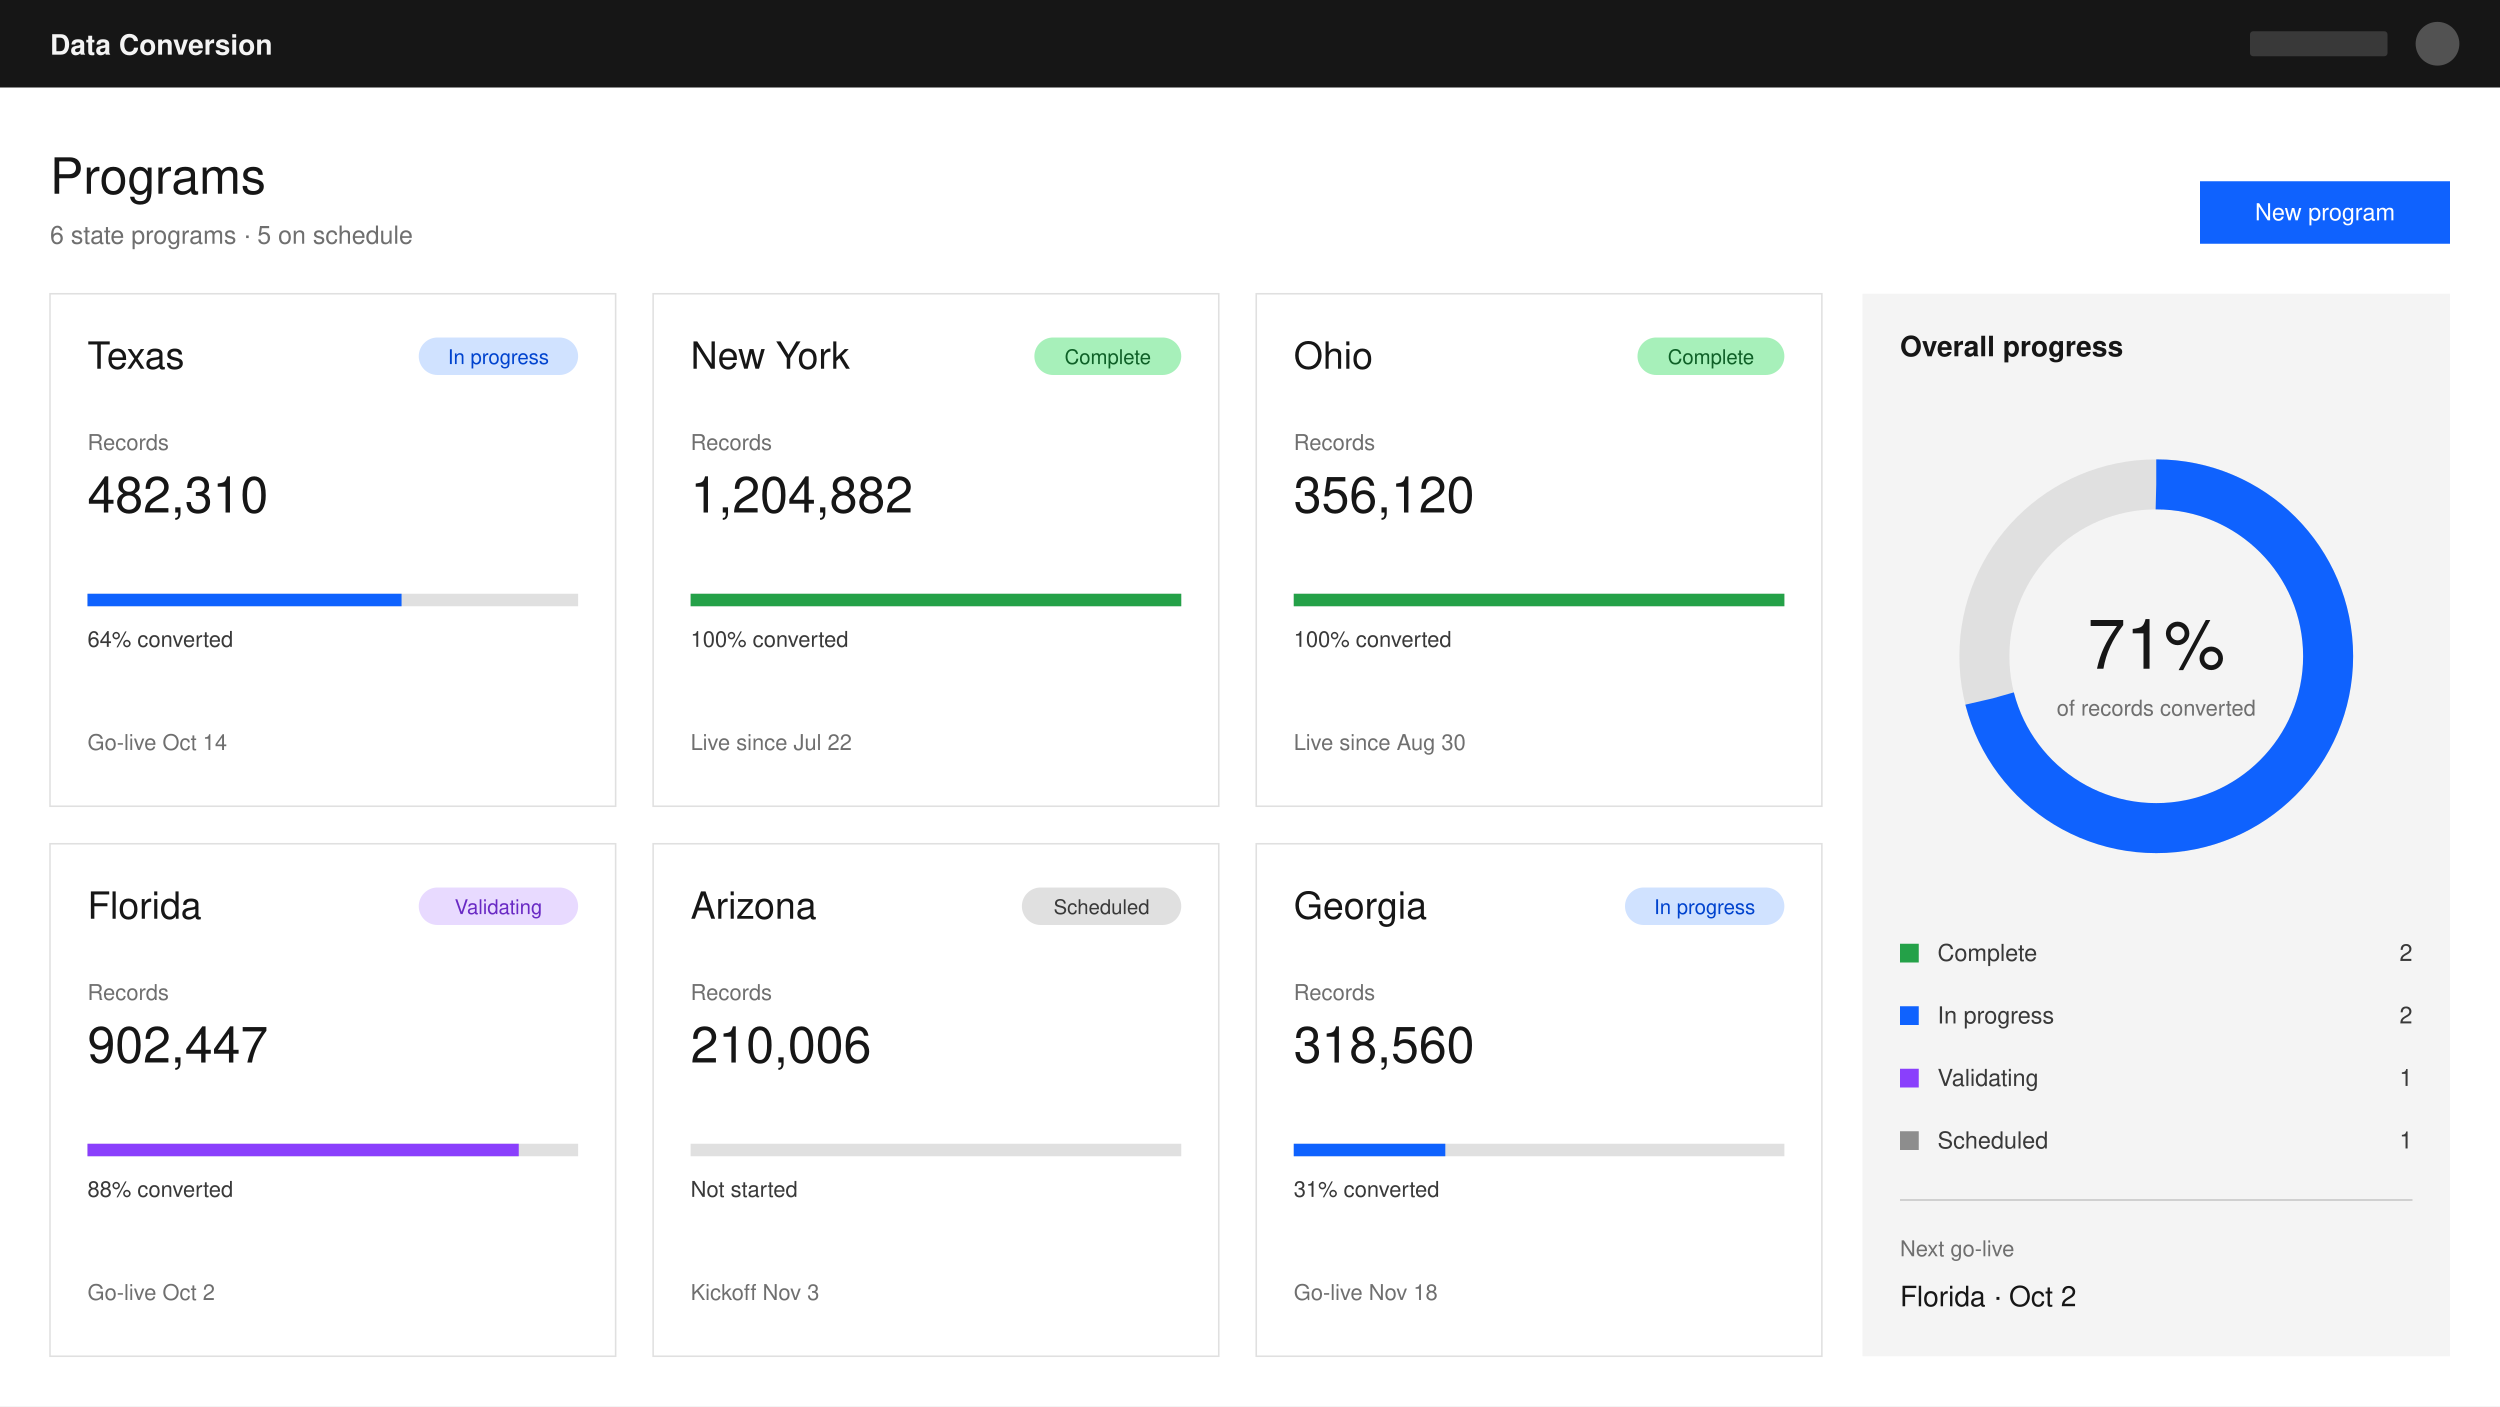
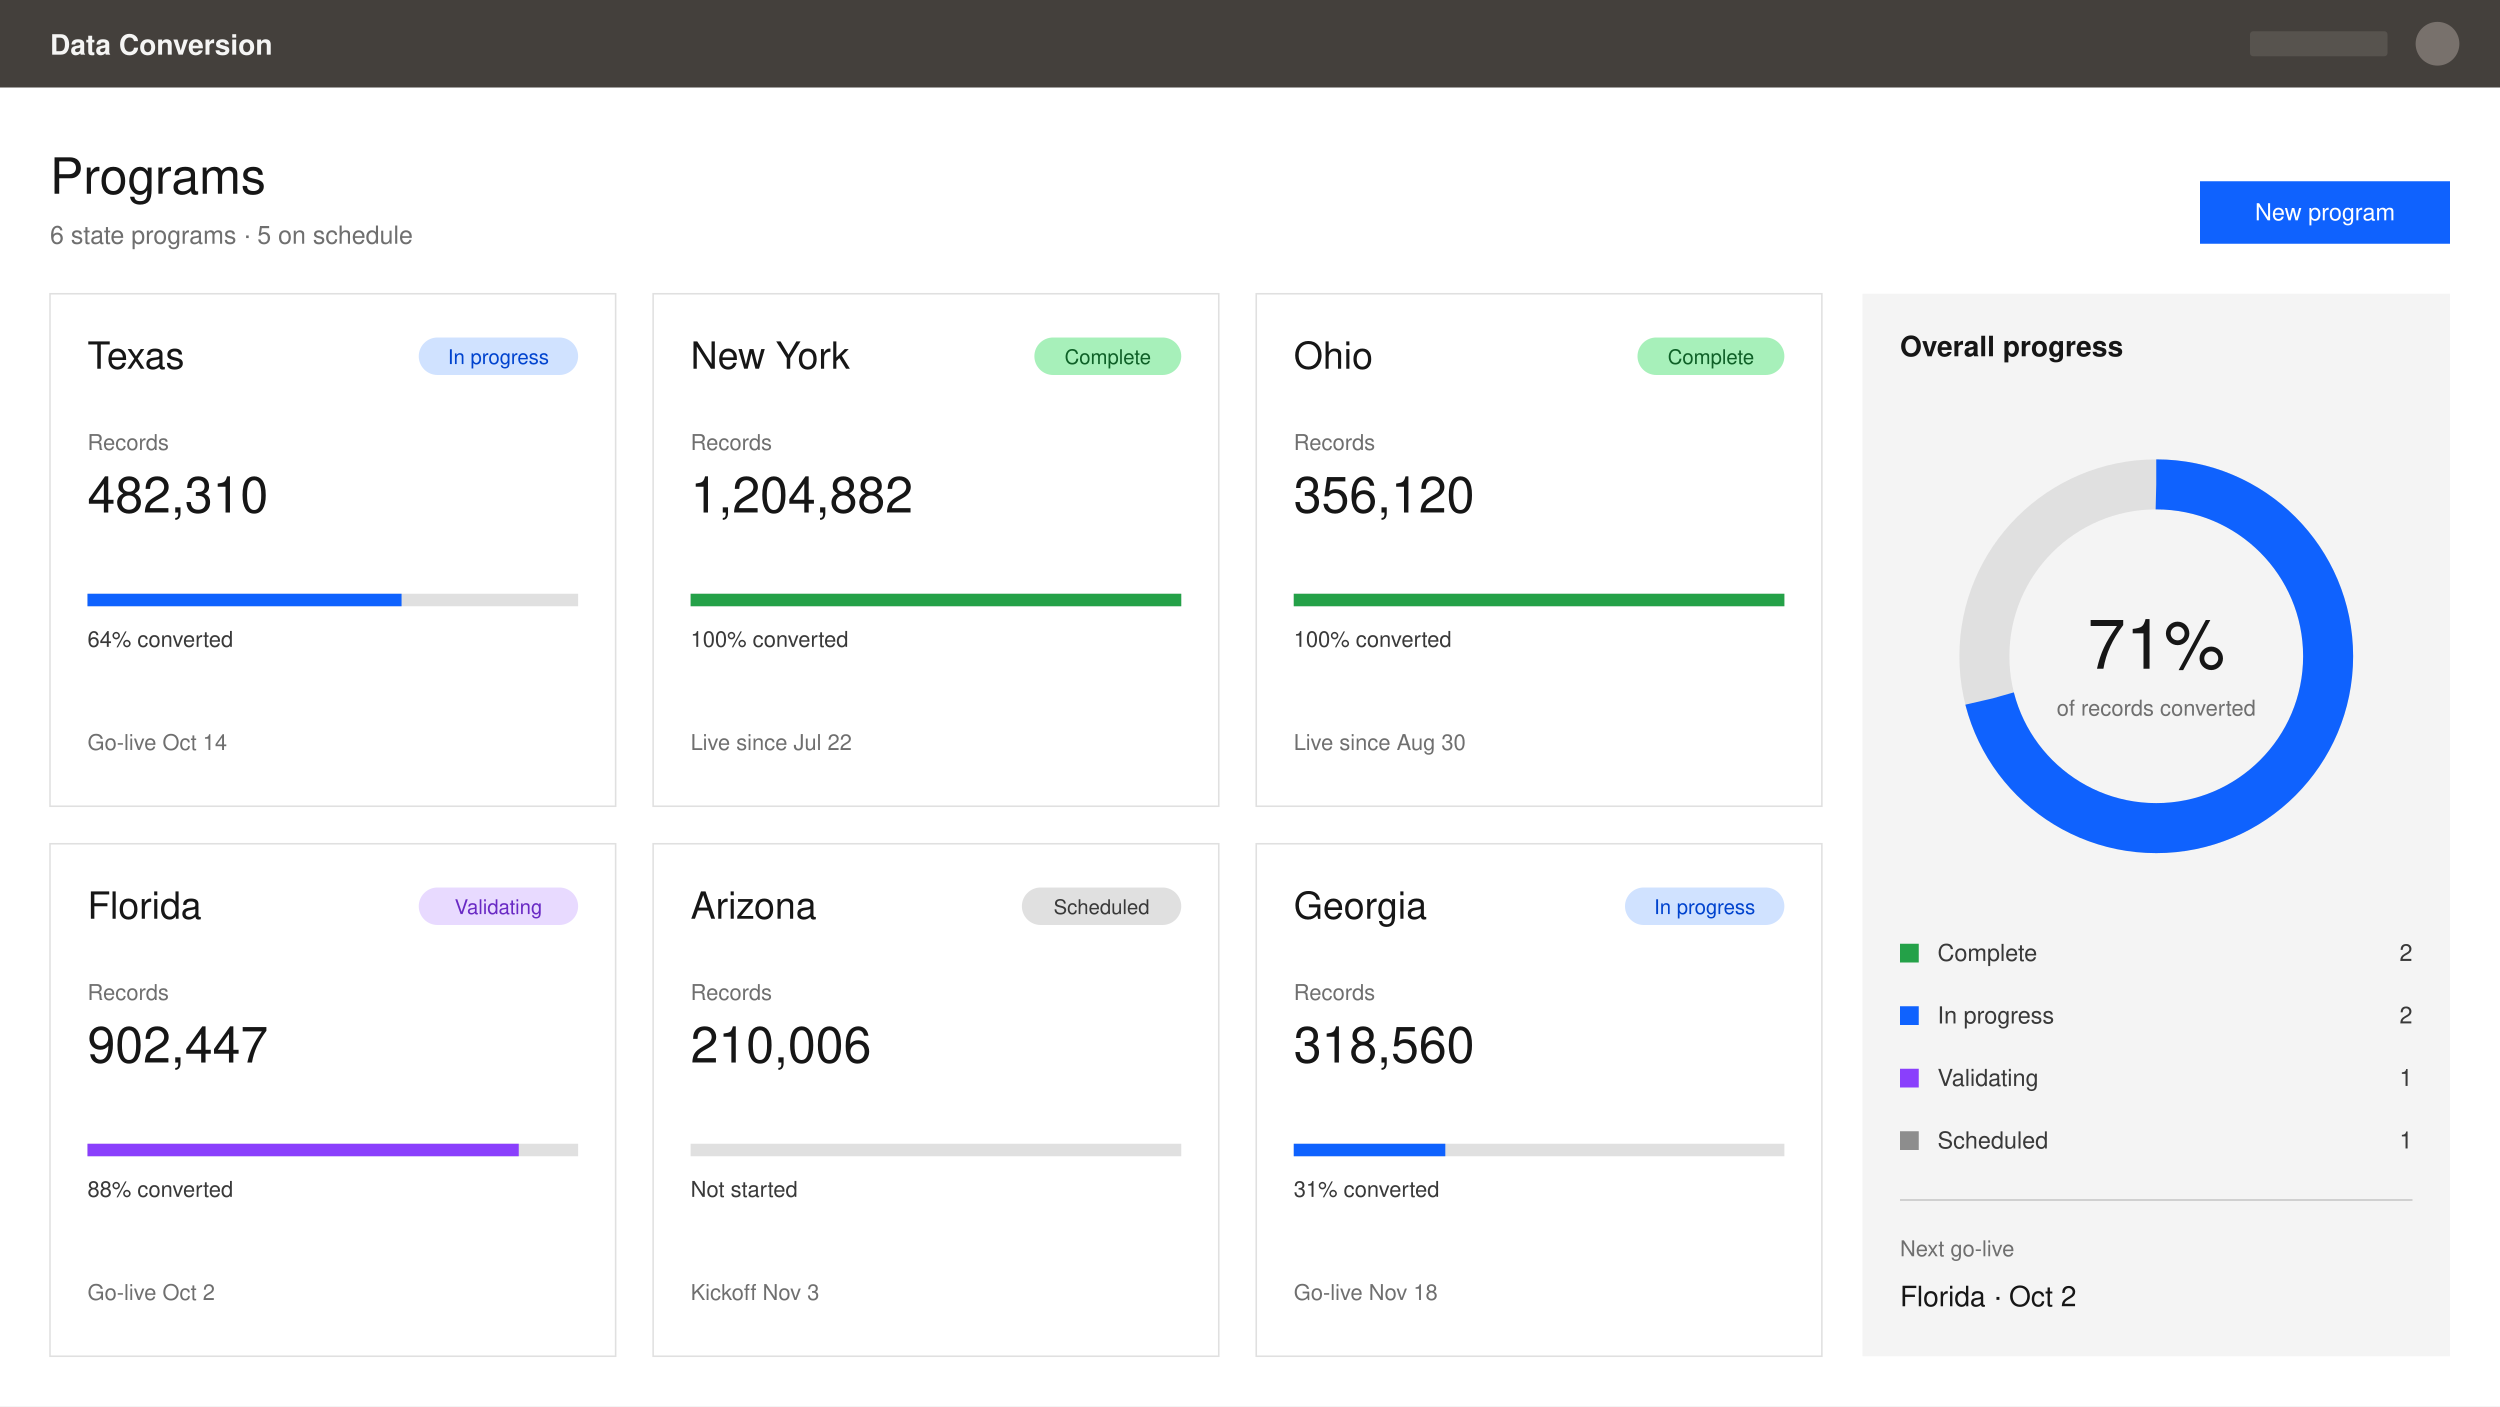
<svg xmlns="http://www.w3.org/2000/svg" viewBox="0 0 1600 900" width="1600" height="900" font-family="IBM Plex Sans, Segoe UI, Helvetica, Arial, sans-serif">
  <rect width="1600" height="900" fill="#ffffff" />
-   <rect width="1600" height="56" fill="#161616" />
-   <text x="32" y="35" fill="#f4f4f4" font-size="18" font-weight="600">Data Conversion</text>
-   <circle cx="1560" cy="28" r="14" fill="#525252" />
-   <rect x="1440" y="20" width="88" height="16" rx="2" fill="#393939" />
+   <rect width="1600" height="56" fill="#44403c" />
+   <text x="32" y="35" fill="#f5f5f4" font-size="18" font-weight="600">Data Conversion</text>
+   <circle cx="1560" cy="28" r="14" fill="#78716c" />
+   <rect x="1440" y="20" width="88" height="16" rx="2" fill="#57534e" />
  <text x="32" y="124" fill="#161616" font-size="32">Programs</text>
  <text x="32" y="156" fill="#6f6f6f" font-size="16">6 state programs  ·  5 on schedule</text>
  <rect x="1408" y="116" width="160" height="40" fill="#0f62fe" />
  <text x="1488" y="141" fill="#ffffff" font-size="15" text-anchor="middle">New program</text>
  <g stroke="#e0e0e0" fill="#ffffff">
    <rect x="32" y="188" width="362" height="328" />
    <rect x="418" y="188" width="362" height="328" />
    <rect x="804" y="188" width="362" height="328" />
    <rect x="32" y="540" width="362" height="328" />
    <rect x="418" y="540" width="362" height="328" />
    <rect x="804" y="540" width="362" height="328" />
  </g>
  <g fill="#161616" font-size="24">
    <text x="56" y="236">Texas</text>
    <text x="442" y="236">New York</text>
    <text x="828" y="236">Ohio</text>
    <text x="56" y="588">Florida</text>
    <text x="442" y="588">Arizona</text>
    <text x="828" y="588">Georgia</text>
  </g>
  <g font-size="13" text-anchor="middle">
    <rect x="268" y="216" width="102" height="24" rx="12" fill="#d0e2ff" />
    <text x="319" y="233" fill="#0043ce">In progress</text>
    <rect x="662" y="216" width="94" height="24" rx="12" fill="#a7f0ba" />
    <text x="709" y="233" fill="#0e6027">Complete</text>
    <rect x="1048" y="216" width="94" height="24" rx="12" fill="#a7f0ba" />
    <text x="1095" y="233" fill="#0e6027">Complete</text>
    <rect x="268" y="568" width="102" height="24" rx="12" fill="#e8daff" />
    <text x="319" y="585" fill="#6929c4">Validating</text>
    <rect x="654" y="568" width="102" height="24" rx="12" fill="#e0e0e0" />
    <text x="705" y="585" fill="#393939">Scheduled</text>
    <rect x="1040" y="568" width="102" height="24" rx="12" fill="#d0e2ff" />
    <text x="1091" y="585" fill="#0043ce">In progress</text>
  </g>
  <g fill="#6f6f6f" font-size="14">
    <text x="56" y="288">Records</text>
    <text x="442" y="288">Records</text>
    <text x="828" y="288">Records</text>
    <text x="56" y="640">Records</text>
    <text x="442" y="640">Records</text>
    <text x="828" y="640">Records</text>
  </g>
  <g fill="#161616" font-size="32">
    <text x="56" y="328">482,310</text>
    <text x="442" y="328">1,204,882</text>
    <text x="828" y="328">356,120</text>
    <text x="56" y="680">902,447</text>
    <text x="442" y="680">210,006</text>
    <text x="828" y="680">318,560</text>
  </g>
  <g fill="#e0e0e0">
    <rect x="56" y="380" width="314" height="8" />
    <rect x="442" y="380" width="314" height="8" />
    <rect x="828" y="380" width="314" height="8" />
    <rect x="56" y="732" width="314" height="8" />
    <rect x="442" y="732" width="314" height="8" />
    <rect x="828" y="732" width="314" height="8" />
  </g>
  <rect x="56" y="380" width="201" height="8" fill="#0f62fe" />
  <rect x="442" y="380" width="314" height="8" fill="#24a148" />
  <rect x="828" y="380" width="314" height="8" fill="#24a148" />
  <rect x="56" y="732" width="276" height="8" fill="#8a3ffc" />
  <rect x="828" y="732" width="97" height="8" fill="#0f62fe" />
  <g fill="#393939" font-size="14">
    <text x="56" y="414">64% converted</text>
    <text x="442" y="414">100% converted</text>
    <text x="828" y="414">100% converted</text>
    <text x="56" y="766">88% converted</text>
    <text x="442" y="766">Not started</text>
    <text x="828" y="766">31% converted</text>
  </g>
  <g fill="#6f6f6f" font-size="14">
    <text x="56" y="480">Go-live  Oct 14</text>
    <text x="442" y="480">Live since  Jul 22</text>
    <text x="828" y="480">Live since  Aug 30</text>
    <text x="56" y="832">Go-live  Oct 2</text>
    <text x="442" y="832">Kickoff  Nov 3</text>
    <text x="828" y="832">Go-live  Nov 18</text>
  </g>
  <rect x="1192" y="188" width="376" height="680" fill="#f4f4f4" />
  <text x="1216" y="228" fill="#161616" font-size="18" font-weight="600">Overall progress</text>
  <circle cx="1380" cy="420" r="110" fill="none" stroke="#e0e0e0" stroke-width="32" />
  <circle cx="1380" cy="420" r="110" fill="none" stroke="#0f62fe" stroke-width="32" stroke-dasharray="490.7 691.2" transform="rotate(-90 1380 420)" />
  <text x="1380" y="428" fill="#161616" font-size="44" text-anchor="middle">71%</text>
  <text x="1380" y="458" fill="#6f6f6f" font-size="14" text-anchor="middle">of records converted</text>
  <g font-size="15" fill="#393939">
    <rect x="1216" y="604" width="12" height="12" fill="#24a148" />
    <text x="1240" y="615">Complete</text>
    <text x="1544" y="615" text-anchor="end">2</text>
    <rect x="1216" y="644" width="12" height="12" fill="#0f62fe" />
    <text x="1240" y="655">In progress</text>
    <text x="1544" y="655" text-anchor="end">2</text>
    <rect x="1216" y="684" width="12" height="12" fill="#8a3ffc" />
    <text x="1240" y="695">Validating</text>
    <text x="1544" y="695" text-anchor="end">1</text>
    <rect x="1216" y="724" width="12" height="12" fill="#8d8d8d" />
    <text x="1240" y="735">Scheduled</text>
    <text x="1544" y="735" text-anchor="end">1</text>
  </g>
  <line x1="1216" y1="768" x2="1544" y2="768" stroke="#c6c6c6" />
  <text x="1216" y="804" fill="#6f6f6f" font-size="14">Next go-live</text>
  <text x="1216" y="836" fill="#161616" font-size="18">Florida  ·  Oct 2</text>
</svg>
